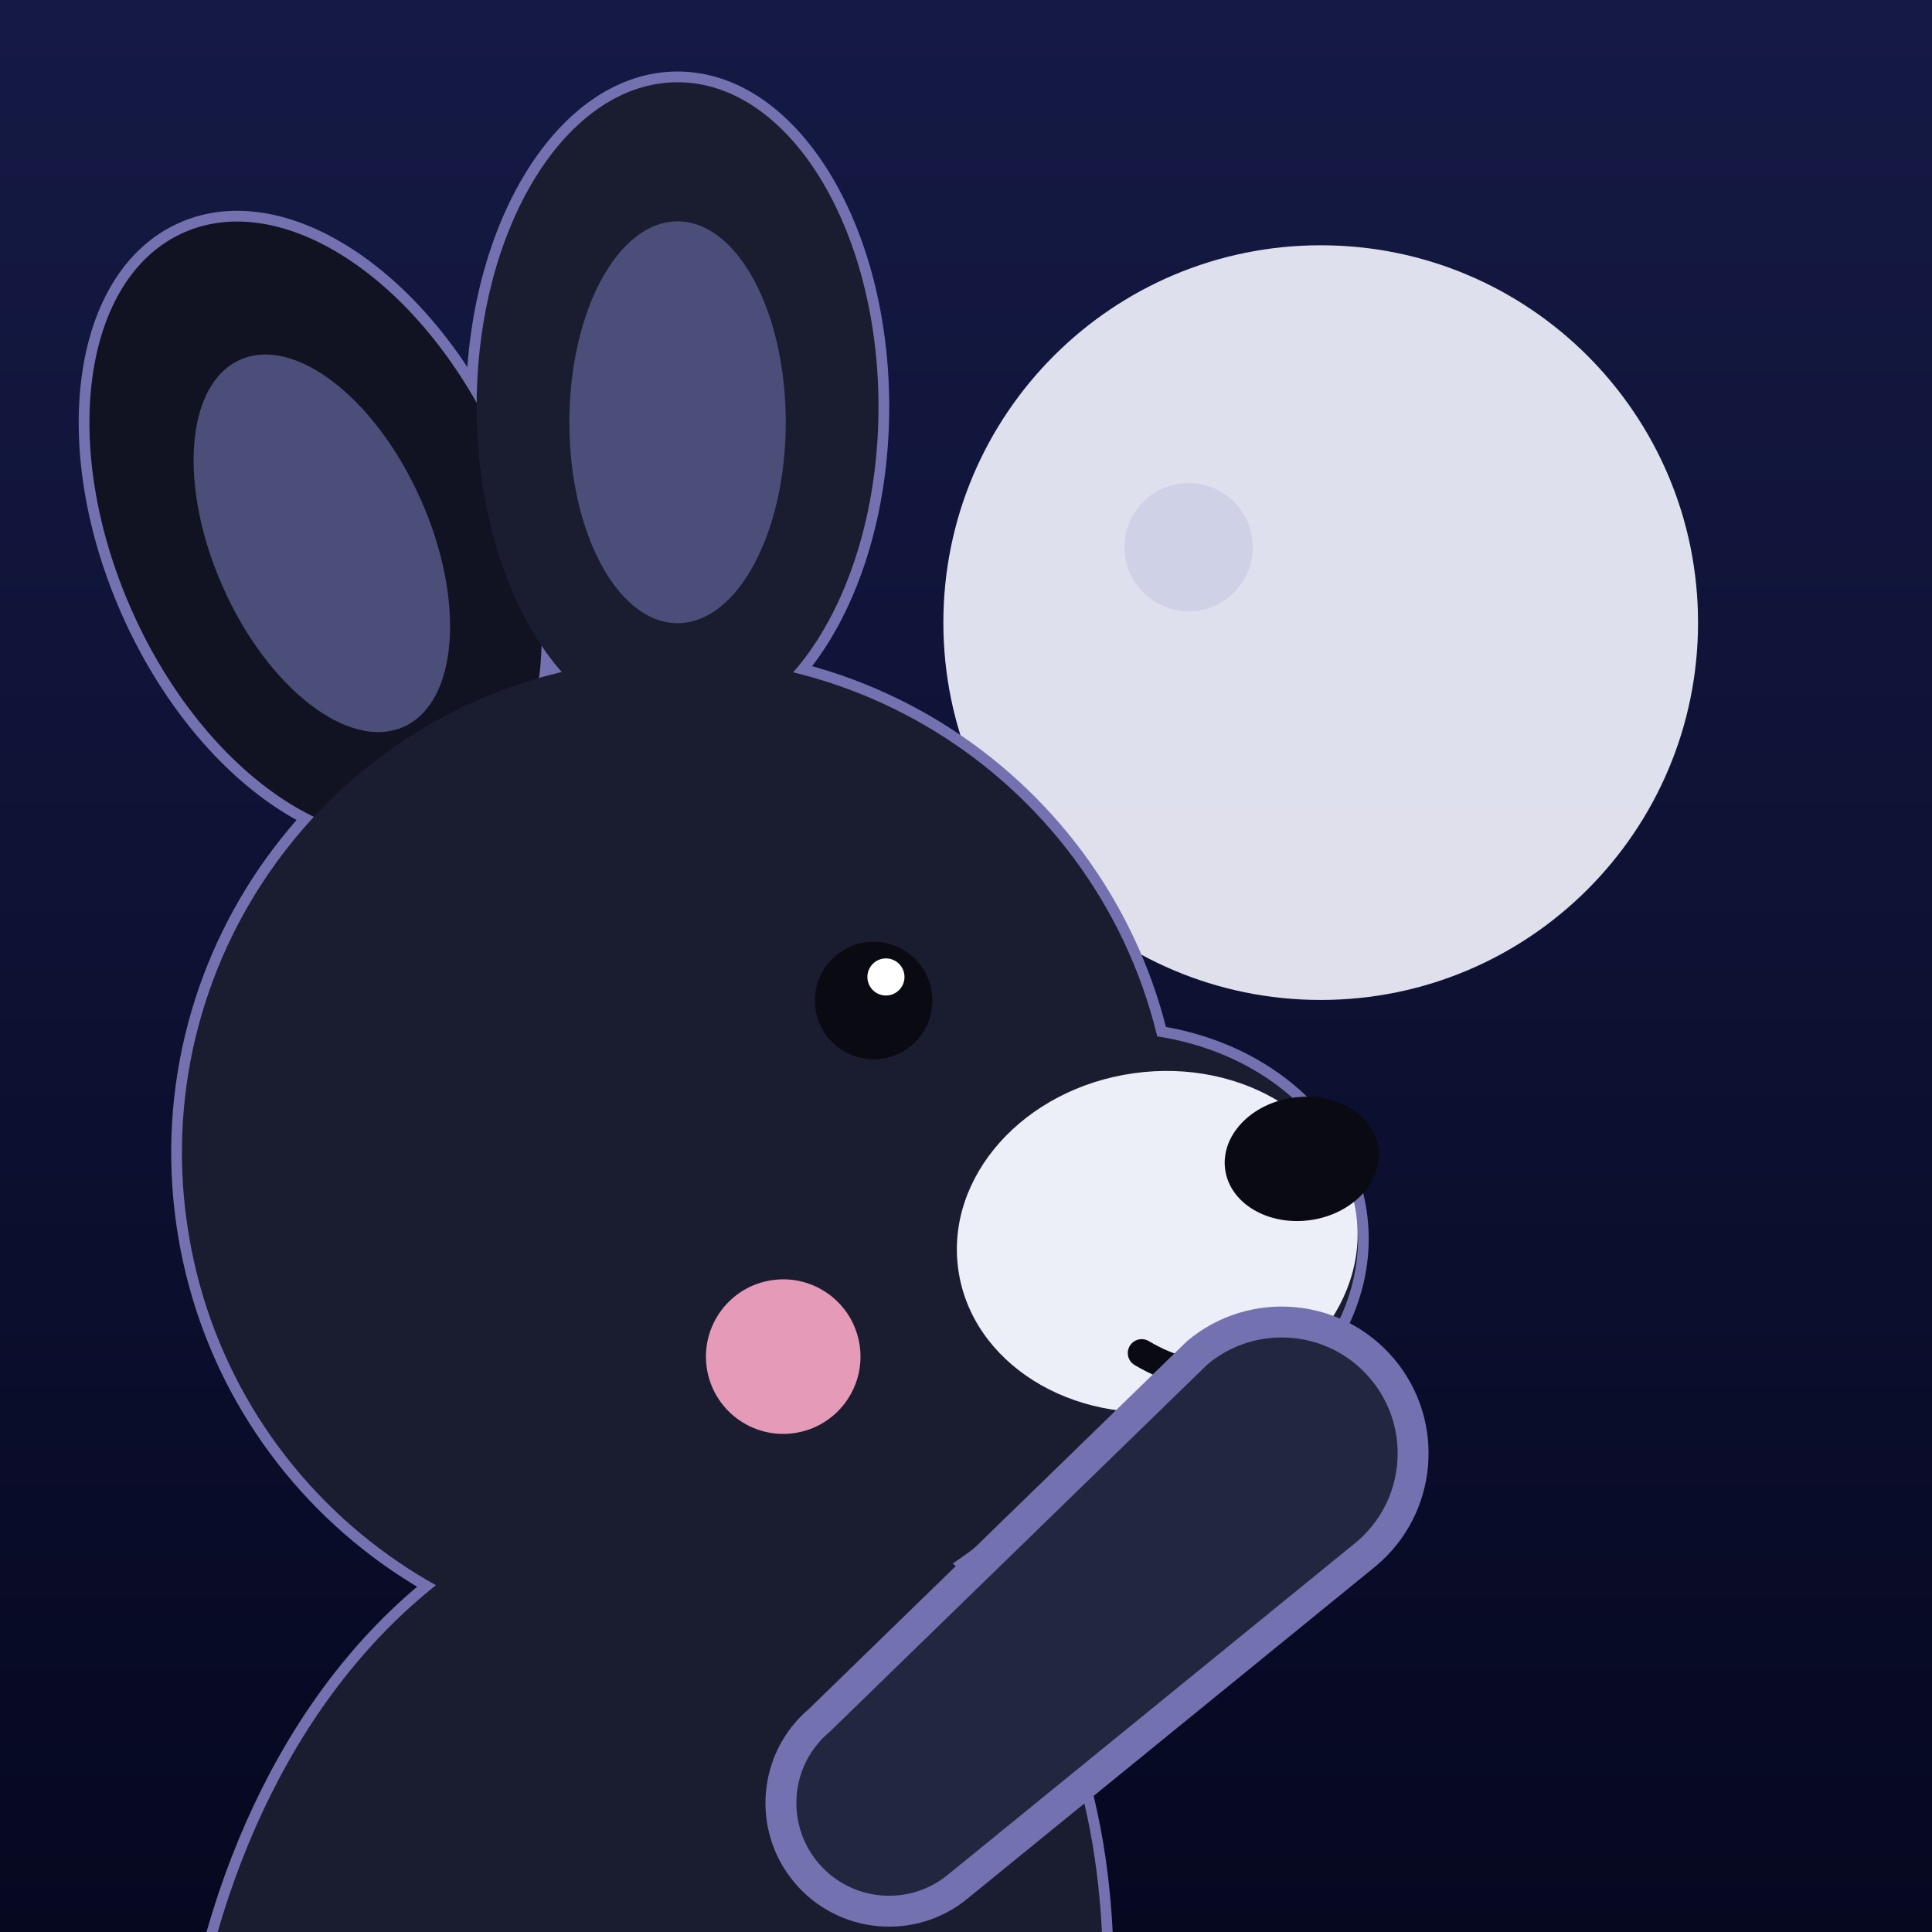
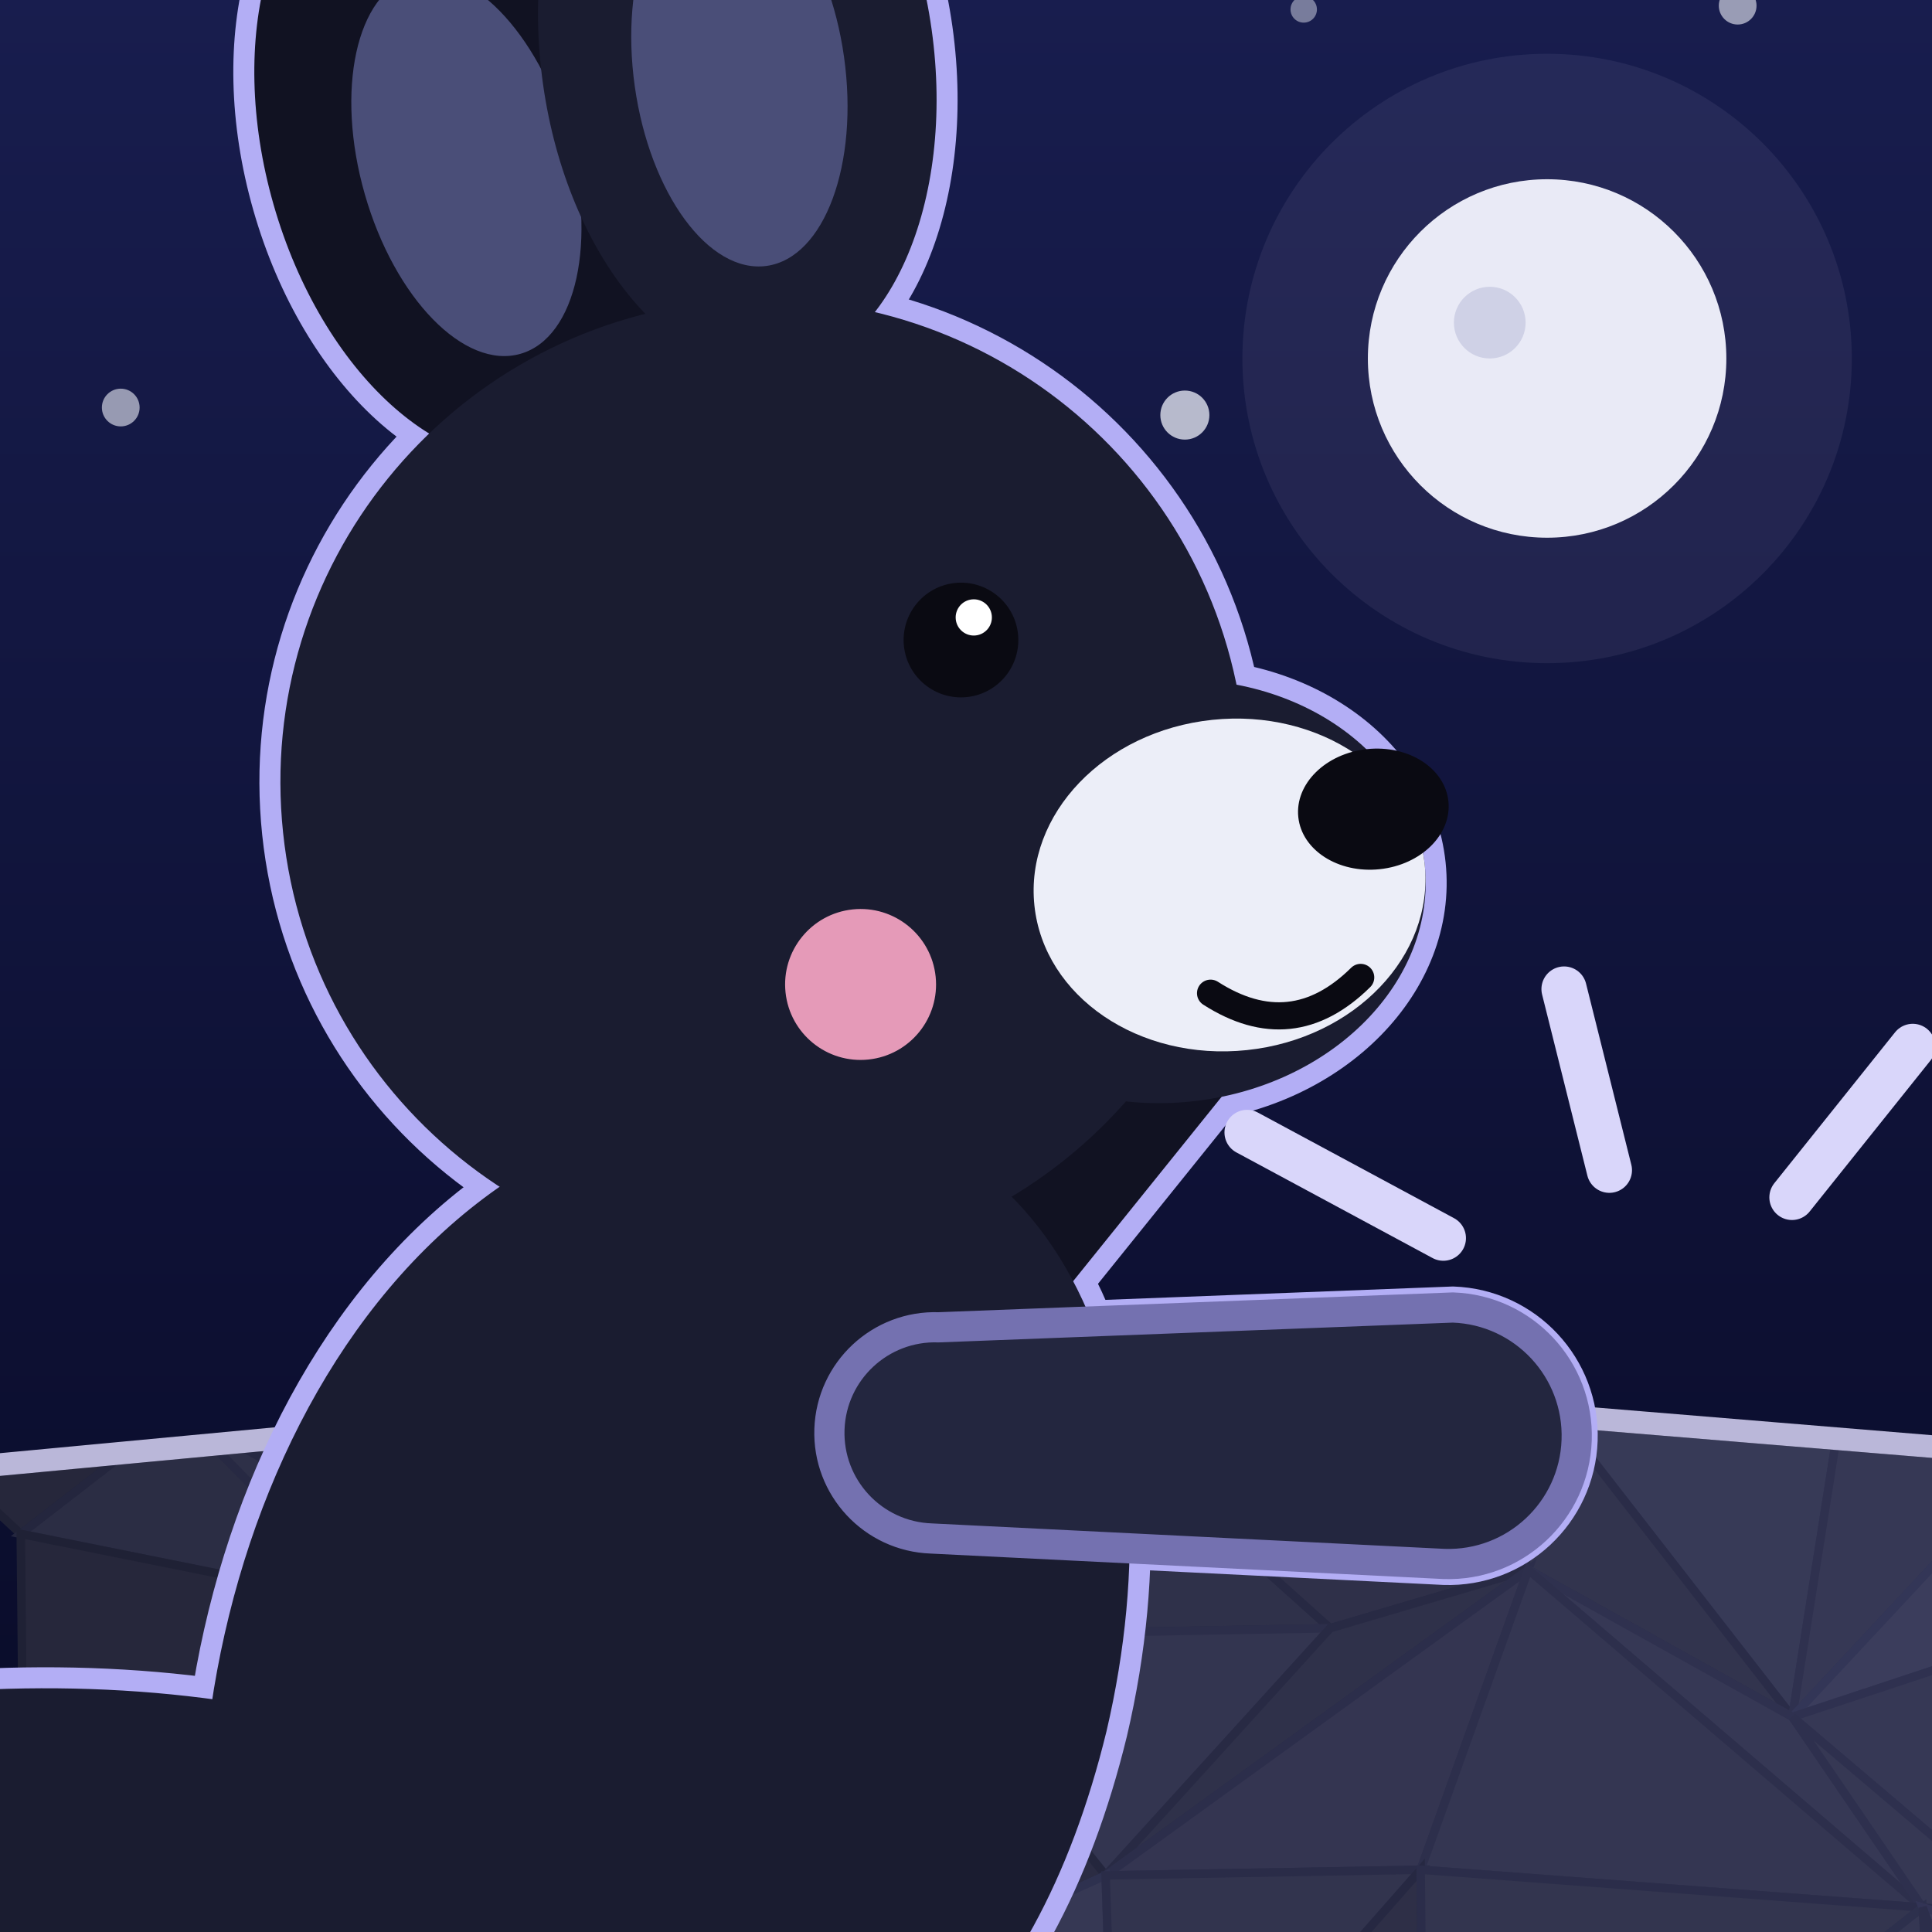
<svg xmlns="http://www.w3.org/2000/svg" viewBox="0 0 1024 1024" width="1024" height="1024" role="img" aria-label="App icon, Send">
  <defs>
    <clipPath id="ic-send-1024">
      <rect width="1024" height="1024" rx="0" />
    </clipPath>
    <linearGradient id="ib-send-1024" x1="0" y1="0" x2="0" y2="1">
-       <stop offset="0" stop-color="#151A45" />
-       <stop offset="1" stop-color="#060820" />
+       <stop offset="0" stop-color="#181D4E" />
+       <stop offset="1" stop-color="#080A26" />
    </linearGradient>
  </defs>
  <g clip-path="url(#ic-send-1024)">
    <rect width="1024" height="1024" fill="url(#ib-send-1024)" />
-     <circle cx="700" cy="330" r="200" fill="#E9EAF6" opacity=".95" />
-     <circle cx="630" cy="290" r="34" fill="#CFD1E6" />
-     <svg x="0" y="0" width="1024" height="1024" viewBox="-38 -160 125 125" preserveAspectRatio="xMidYMid slice">
-       <g fill="#7471B0" stroke="#7471B0" stroke-width="1.389" stroke-linejoin="round">
+     <circle cx="524" cy="212" r="7" fill="#EEF0FA" opacity="0.45" />
+     <circle cx="921" cy="3" r="10" fill="#EEF0FA" opacity="0.6" />
+     <circle cx="294" cy="214" r="13" fill="#EEF0FA" opacity="0.75" />
+     <circle cx="691" cy="5" r="7" fill="#EEF0FA" opacity="0.45" />
+     <circle cx="64" cy="216" r="10" fill="#EEF0FA" opacity="0.6" />
+     <circle cx="461" cy="7" r="13" fill="#EEF0FA" opacity="0.75" />
+     <circle cx="858" cy="218" r="7" fill="#EEF0FA" opacity="0.45" />
+     <circle cx="231" cy="9" r="10" fill="#EEF0FA" opacity="0.6" />
+     <circle cx="628" cy="220" r="13" fill="#EEF0FA" opacity="0.75" />
+     <circle cx="820" cy="190" r="161.5" fill="#E9E6FF" opacity=".07" />
+     <circle cx="820" cy="190" r="95" fill="#E9EAF6" />
+     <circle cx="789.6" cy="171" r="19" fill="#CFD1E6" />
+     <g>
+       <clipPath id="r-send-1024">
+         <path d="M-40 1064 L-40 780 L300 748 L700 740 L1064 770 L1064 1064Z" />
+       </clipPath>
+       <g clip-path="url(#r-send-1024)">
+         <path d="M-76,732L95,748L11,813Z" fill="hsl(236 22% 19.0%)" stroke="hsl(236 26% 16.5%)" stroke-width="4.5" />
+         <path d="M95,748L195,850L11,813Z" fill="hsl(236 22% 21.8%)" stroke="hsl(236 26% 19.3%)" stroke-width="4.5" />
+         <path d="M95,748L329,681L334,884Z" fill="hsl(236 22% 22.2%)" stroke="hsl(236 26% 19.7%)" stroke-width="4.5" />
+         <path d="M95,748L334,884L195,850Z" fill="hsl(236 22% 23.2%)" stroke="hsl(236 26% 20.7%)" stroke-width="4.5" />
+         <path d="M329,681L470,662L334,884Z" fill="hsl(236 22% 20.4%)" stroke="hsl(236 26% 17.9%)" stroke-width="4.5" />
+         <path d="M470,662L484,867L334,884Z" fill="hsl(236 22% 25.3%)" stroke="hsl(236 26% 22.8%)" stroke-width="4.5" />
+         <path d="M470,662L579,750L484,867Z" fill="hsl(236 22% 23.1%)" stroke="hsl(236 26% 20.6%)" stroke-width="4.5" />
+         <path d="M579,750L705,863L484,867Z" fill="hsl(236 22% 23.8%)" stroke="hsl(236 26% 21.3%)" stroke-width="4.5" />
+         <path d="M579,750L751,654L810,832Z" fill="hsl(236 22% 24.5%)" stroke="hsl(236 26% 22.0%)" stroke-width="4.5" />
+         <path d="M579,750L810,832L705,863Z" fill="hsl(236 22% 23.4%)" stroke="hsl(236 26% 20.9%)" stroke-width="4.5" />
+         <path d="M751,654L980,720L950,910Z" fill="hsl(236 22% 27.9%)" stroke="hsl(236 26% 25.4%)" stroke-width="4.5" />
+         <path d="M751,654L950,910L810,832Z" fill="hsl(236 22% 25.0%)" stroke="hsl(236 26% 22.5%)" stroke-width="4.5" />
+         <path d="M980,720L1102,747L950,910Z" fill="hsl(236 22% 27.2%)" stroke="hsl(236 26% 24.7%)" stroke-width="4.5" />
+         <path d="M1102,747L1107,858L950,910Z" fill="hsl(236 22% 29.7%)" stroke="hsl(236 26% 27.2%)" stroke-width="4.5" />
+         <path d="M1102,747L1316,685L1107,858Z" fill="hsl(236 22% 30.2%)" stroke="hsl(236 26% 27.7%)" stroke-width="4.5" />
+         <path d="M1316,685L1385,835L1107,858Z" fill="hsl(236 22% 29.0%)" stroke="hsl(236 26% 26.5%)" stroke-width="4.5" />
+         <path d="M11,813L195,850L13,1010Z" fill="hsl(236 22% 19.0%)" stroke="hsl(236 26% 16.5%)" stroke-width="4.5" />
+         <path d="M195,850L126,1012L13,1010Z" fill="hsl(236 22% 19.3%)" stroke="hsl(236 26% 16.8%)" stroke-width="4.5" />
+         <path d="M195,850L334,884L353,1045Z" fill="hsl(236 22% 20.0%)" stroke="hsl(236 26% 17.5%)" stroke-width="4.5" />
+         <path d="M195,850L353,1045L126,1012Z" fill="hsl(236 22% 22.2%)" stroke="hsl(236 26% 19.7%)" stroke-width="4.5" />
+         <path d="M334,884L484,867L353,1045Z" fill="hsl(236 22% 21.6%)" stroke="hsl(236 26% 19.1%)" stroke-width="4.5" />
+         <path d="M484,867L455,1053L353,1045Z" fill="hsl(236 22% 21.5%)" stroke="hsl(236 26% 19.0%)" stroke-width="4.5" />
+         <path d="M484,867L705,863L586,994Z" fill="hsl(236 22% 25.6%)" stroke="hsl(236 26% 23.1%)" stroke-width="4.5" />
+         <path d="M484,867L586,994L455,1053Z" fill="hsl(236 22% 21.5%)" stroke="hsl(236 26% 19.0%)" stroke-width="4.5" />
+         <path d="M705,863L810,832L586,994Z" fill="hsl(236 22% 23.7%)" stroke="hsl(236 26% 21.2%)" stroke-width="4.5" />
+         <path d="M810,832L753,991L586,994Z" fill="hsl(236 22% 25.9%)" stroke="hsl(236 26% 23.4%)" stroke-width="4.5" />
+         <path d="M810,832L950,910L1019,1011Z" fill="hsl(236 22% 27.2%)" stroke="hsl(236 26% 24.7%)" stroke-width="4.5" />
+         <path d="M810,832L1019,1011L753,991Z" fill="hsl(236 22% 26.3%)" stroke="hsl(236 26% 23.8%)" stroke-width="4.5" />
+         <path d="M950,910L1107,858L1096,1034Z" fill="hsl(236 22% 27.3%)" stroke="hsl(236 26% 24.8%)" stroke-width="4.5" />
+         <path d="M950,910L1096,1034L1019,1011Z" fill="hsl(236 22% 26.9%)" stroke="hsl(236 26% 24.4%)" stroke-width="4.5" />
+         <path d="M1107,858L1385,835L1096,1034Z" fill="hsl(236 22% 31.0%)" stroke="hsl(236 26% 28.5%)" stroke-width="4.5" />
+         <path d="M1385,835L1273,1021L1096,1034Z" fill="hsl(236 22% 31.0%)" stroke="hsl(236 26% 28.5%)" stroke-width="4.5" />
+         <path d="M13,1010L126,1012L95,1183Z" fill="hsl(236 22% 19.6%)" stroke="hsl(236 26% 17.1%)" stroke-width="4.5" />
+         <path d="M13,1010L95,1183L-108,1233Z" fill="hsl(236 22% 19.0%)" stroke="hsl(236 26% 16.5%)" stroke-width="4.5" />
+         <path d="M126,1012L353,1045L95,1183Z" fill="hsl(236 22% 23.8%)" stroke="hsl(236 26% 21.3%)" stroke-width="4.5" />
+         <path d="M353,1045L309,1239L95,1183Z" fill="hsl(236 22% 19.9%)" stroke="hsl(236 26% 17.4%)" stroke-width="4.5" />
+         <path d="M353,1045L455,1053L456,1229Z" fill="hsl(236 22% 20.7%)" stroke="hsl(236 26% 18.2%)" stroke-width="4.5" />
+         <path d="M353,1045L456,1229L309,1239Z" fill="hsl(236 22% 19.9%)" stroke="hsl(236 26% 17.4%)" stroke-width="4.5" />
+         <path d="M455,1053L586,994L592,1174Z" fill="hsl(236 22% 27.1%)" stroke="hsl(236 26% 24.6%)" stroke-width="4.5" />
+         <path d="M455,1053L592,1174L456,1229Z" fill="hsl(236 22% 25.3%)" stroke="hsl(236 26% 22.8%)" stroke-width="4.5" />
+         <path d="M586,994L753,991L592,1174Z" fill="hsl(236 22% 25.0%)" stroke="hsl(236 26% 22.5%)" stroke-width="4.5" />
+         <path d="M753,991L755,1219L592,1174Z" fill="hsl(236 22% 22.9%)" stroke="hsl(236 26% 20.4%)" stroke-width="4.5" />
+         <path d="M753,991L1019,1011L755,1219Z" fill="hsl(236 22% 25.5%)" stroke="hsl(236 26% 23.0%)" stroke-width="4.5" />
+         <path d="M1019,1011L1037,1271L755,1219Z" fill="hsl(236 22% 26.6%)" stroke="hsl(236 26% 24.1%)" stroke-width="4.5" />
+         <path d="M1019,1011L1096,1034L1094,1208Z" fill="hsl(236 22% 29.0%)" stroke="hsl(236 26% 26.5%)" stroke-width="4.5" />
+         <path d="M1019,1011L1094,1208L1037,1271Z" fill="hsl(236 22% 25.8%)" stroke="hsl(236 26% 23.3%)" stroke-width="4.5" />
+         <path d="M1096,1034L1273,1021L1094,1208Z" fill="hsl(236 22% 31.0%)" stroke="hsl(236 26% 28.5%)" stroke-width="4.5" />
+         <path d="M1273,1021L1273,1203L1094,1208Z" fill="hsl(236 22% 31.0%)" stroke="hsl(236 26% 28.5%)" stroke-width="4.5" />
+         <path d="M-108,1233L95,1183L-97,1397Z" fill="hsl(236 22% 19.0%)" stroke="hsl(236 26% 16.5%)" stroke-width="4.5" />
+         <path d="M95,1183L170,1414L-97,1397Z" fill="hsl(236 22% 20.4%)" stroke="hsl(236 26% 17.9%)" stroke-width="4.5" />
+         <path d="M95,1183L309,1239L270,1389Z" fill="hsl(236 22% 21.0%)" stroke="hsl(236 26% 18.5%)" stroke-width="4.5" />
+         <path d="M95,1183L270,1389L170,1414Z" fill="hsl(236 22% 21.7%)" stroke="hsl(236 26% 19.2%)" stroke-width="4.5" />
+         <path d="M309,1239L456,1229L270,1389Z" fill="hsl(236 22% 24.1%)" stroke="hsl(236 26% 21.6%)" stroke-width="4.5" />
+         <path d="M456,1229L529,1320L270,1389Z" fill="hsl(236 22% 25.5%)" stroke="hsl(236 26% 23.0%)" stroke-width="4.5" />
+         <path d="M456,1229L592,1174L665,1434Z" fill="hsl(236 22% 23.2%)" stroke="hsl(236 26% 20.7%)" stroke-width="4.5" />
+         <path d="M456,1229L665,1434L529,1320Z" fill="hsl(236 22% 22.3%)" stroke="hsl(236 26% 19.8%)" stroke-width="4.5" />
+         <path d="M592,1174L755,1219L665,1434Z" fill="hsl(236 22% 25.2%)" stroke="hsl(236 26% 22.7%)" stroke-width="4.5" />
+         <path d="M755,1219L748,1389L665,1434Z" fill="hsl(236 22% 28.8%)" stroke="hsl(236 26% 26.3%)" stroke-width="4.5" />
+         <path d="M755,1219L1037,1271L748,1389Z" fill="hsl(236 22% 29.3%)" stroke="hsl(236 26% 26.8%)" stroke-width="4.5" />
+         <path d="M1037,1271L1045,1357L748,1389Z" fill="hsl(236 22% 29.6%)" stroke="hsl(236 26% 27.1%)" stroke-width="4.5" />
+         <path d="M1037,1271L1094,1208L1045,1357Z" fill="hsl(236 22% 28.7%)" stroke="hsl(236 26% 26.2%)" stroke-width="4.5" />
+         <path d="M1094,1208L1216,1350L1045,1357Z" fill="hsl(236 22% 31.0%)" stroke="hsl(236 26% 28.5%)" stroke-width="4.5" />
+         <path d="M1094,1208L1273,1203L1216,1350Z" fill="hsl(236 22% 31.0%)" stroke="hsl(236 26% 28.5%)" stroke-width="4.5" />
+         <path d="M1273,1203L1280,1445L1216,1350Z" fill="hsl(236 22% 28.5%)" stroke="hsl(236 26% 26.0%)" stroke-width="4.5" />
+       </g>
+       <path d="M-40 1064 L-40 780 L300 748 L700 740 L1064 770 L1064 1064Z" fill="none" stroke="#04051A" stroke-width="12" stroke-linejoin="round" />
+       <path d="M-40 780 L300 748 L700 740 L1064 770" fill="none" stroke="#D9D6FA" stroke-width="12" stroke-linecap="round" opacity=".85" />
+     </g>
+     <svg x="0" y="0" width="1024" height="1024" viewBox="-38 -136 128 128" preserveAspectRatio="xMidYMid slice">
+       <g fill="#B3AEF5" stroke="#B3AEF5" stroke-width="2.783" stroke-linejoin="round">
        <g transform="translate(0 0)">
-           <g data-part="body" transform="translate(0 0) rotate(2)">
-             <g data-part="tail" transform="translate(-18 -4) rotate(-6)">
+           <g data-part="body" transform="translate(0 0) rotate(8)">
+             <g data-part="tail" transform="translate(-18 -4) rotate(20)">
              <g>
                <path d="M4 -16 C-18 -14 -40 0 -54 18 C-58 24 -53 30 -47 26 C-32 16 -16 12 4 12Z" />
              </g>
            </g>
-             <g data-part="thighFar" transform="translate(-4 -12) rotate(4)">
-               <g data-part="shinFar" transform="translate(12 28) rotate(10)">
+             <g data-part="thighFar" transform="translate(-4 -12) rotate(-30)">
+               <g data-part="shinFar" transform="translate(12 28) rotate(50)">
                <g>
                  <path d="M-6 0 L-5 16 A5 5 0 0 0 5 16 L6 0 A6 6 0 0 0 -6 0Z" />
                </g>
-                 <g data-part="shoeFar" transform="translate(0 20) rotate(-14)">
+                 <g data-part="shoeFar" transform="translate(0 20) rotate(-20)">
                  <g>
                    <g transform="scale(1.2)">
                      <path d="M-6 -12 C-12 -10 -13 4 -9 11 C-2 13 8 10 16 10 C22 10 27 12 30 11 C33 9 31 3 26 0 C20 -4 12 -6 7 -11 C3 -15 -2 -14 -6 -12Z" fill="#0B0C16" />
                    </g>
                  </g>
                </g>
              </g>
              <g>
                <ellipse cx="6" cy="12" rx="19" ry="22" transform="rotate(-20 6 12)" />
              </g>
            </g>
-             <g data-part="armFar" transform="translate(12 -46) rotate(18)">
+             <g data-part="armFar" transform="translate(12 -46) rotate(-150)">
              <g>
                <path d="M-7 0 L-7.5 34 A8.5 8.5 0 0 0 9.5 34 L7 0 A7 7 0 0 0 -7 0Z" />
              </g>
            </g>
            <g>
              <path d="M-24 0 C-32 -24 -24 -58 2 -64 C24 -68 34 -48 32 -26 C30 -6 20 6 2 8 C-12 9 -20 6 -24 0Z" />
            </g>
-             <g data-part="head" transform="translate(8 -56) rotate(-10)">
-               <g data-part="earFar" transform="translate(-12 -54) rotate(-16)">
+             <g data-part="head" transform="translate(8 -56) rotate(-14)">
+               <g data-part="earFar" transform="translate(-12 -54) rotate(-10)">
                <g>
                  <ellipse cx="0" cy="-20" rx="13" ry="21" />
                </g>
              </g>
              <g>
                <circle cx="0" cy="-30" r="32" />
                <ellipse cx="26" cy="-20" rx="17" ry="14" />
              </g>
-               <g data-part="earNear" transform="translate(4 -58) rotate(8)">
+               <g data-part="earNear" transform="translate(4 -58) rotate(-2)">
                <g>
                  <ellipse cx="0" cy="-20" rx="13" ry="21" />
                </g>
              </g>
            </g>
-             <g data-part="thighNear" transform="translate(2 -10) rotate(-6)">
-               <g data-part="shinNear" transform="translate(12 28) rotate(18)">
+             <g data-part="thighNear" transform="translate(2 -10) rotate(-10)">
+               <g data-part="shinNear" transform="translate(12 28) rotate(30)">
                <g>
                  <path d="M-6 0 L-5 16 A5 5 0 0 0 5 16 L6 0 A6 6 0 0 0 -6 0Z" />
                </g>
-                 <g data-part="shoeNear" transform="translate(0 20) rotate(-12)">
+                 <g data-part="shoeNear" transform="translate(0 20) rotate(-10)">
                  <g>
                    <g transform="scale(1.2)">
                      <path d="M-6 -12 C-12 -10 -13 4 -9 11 C-2 13 8 10 16 10 C22 10 27 12 30 11 C33 9 31 3 26 0 C20 -4 12 -6 7 -11 C3 -15 -2 -14 -6 -12Z" fill="#0B0C16" />
                    </g>
                  </g>
                </g>
              </g>
              <g>
                <ellipse cx="6" cy="12" rx="19" ry="22" transform="rotate(-20 6 12)" />
              </g>
            </g>
-             <g data-part="armNear" transform="translate(18 -44) rotate(-132)">
+             <g data-part="armNear" transform="translate(18 -44) rotate(-96)">
              <g>
                <path d="M-7 0 L-7.5 34 A8.5 8.5 0 0 0 9.5 34 L7 0 A7 7 0 0 0 -7 0Z" />
              </g>
            </g>
          </g>
        </g>
      </g>
      <g transform="translate(0 0)">
-         <g data-part="body" transform="translate(0 0) rotate(2)">
-           <g data-part="tail" transform="translate(-18 -4) rotate(-6)">
+         <g data-part="body" transform="translate(0 0) rotate(8)">
+           <g data-part="tail" transform="translate(-18 -4) rotate(20)">
            <g fill="#1A1C30">
              <path d="M4 -16 C-18 -14 -40 0 -54 18 C-58 24 -53 30 -47 26 C-32 16 -16 12 4 12Z" />
            </g>
          </g>
-           <g data-part="thighFar" transform="translate(-4 -12) rotate(4)">
-             <g data-part="shinFar" transform="translate(12 28) rotate(10)">
+           <g data-part="thighFar" transform="translate(-4 -12) rotate(-30)">
+             <g data-part="shinFar" transform="translate(12 28) rotate(50)">
              <g fill="#111222">
                <path d="M-6 0 L-5 16 A5 5 0 0 0 5 16 L6 0 A6 6 0 0 0 -6 0Z" />
              </g>
-               <g data-part="shoeFar" transform="translate(0 20) rotate(-14)">
+               <g data-part="shoeFar" transform="translate(0 20) rotate(-20)">
                <g fill="#1A1C30">
                  <g transform="scale(1.2)">
                    <path d="M-6 -12 C-12 -10 -13 4 -9 11 C-2 13 8 10 16 10 C22 10 27 12 30 11 C33 9 31 3 26 0 C20 -4 12 -6 7 -11 C3 -15 -2 -14 -6 -12Z" fill="#0B0C16" />
                    <g data-detail="">
                      <path d="M-7 -10 L-12 -17 C-12 -20 -8 -21 -6 -19 L-3 -12Z" fill="#A99CF0" />
                      <path d="M-5 -10 C-10 -7 -10 2 -7 6 C0 7 9 5 16 6 C19 4 20 1 19 -2 C14 -4 9 -7 6 -10 C2 -13 -2 -12 -5 -10Z" fill="#A99CF0" />
-                       <path d="M0 -11 L3 4 M7 -8 L10 5" stroke="#ECEEF8" stroke-width="3.4" stroke-linecap="round" />
+                       <path d="M3 -11 L6 5" stroke="#ECEEF8" stroke-width="5" stroke-linecap="round" />
                    </g>
                  </g>
                </g>
              </g>
            </g>
            <g fill="#111222">
              <ellipse cx="6" cy="12" rx="19" ry="22" transform="rotate(-20 6 12)" />
            </g>
          </g>
-           <g data-part="armFar" transform="translate(12 -46) rotate(18)">
+           <g data-part="armFar" transform="translate(12 -46) rotate(-150)">
            <g fill="#111222">
              <path d="M-7 0 L-7.5 34 A8.5 8.5 0 0 0 9.5 34 L7 0 A7 7 0 0 0 -7 0Z" />
            </g>
          </g>
          <g fill="#1A1C30">
            <path d="M-24 0 C-32 -24 -24 -58 2 -64 C24 -68 34 -48 32 -26 C30 -6 20 6 2 8 C-12 9 -20 6 -24 0Z" />
          </g>
-           <g data-part="head" transform="translate(8 -56) rotate(-10)">
-             <g data-part="earFar" transform="translate(-12 -54) rotate(-16)">
+           <g data-part="head" transform="translate(8 -56) rotate(-14)">
+             <g data-part="earFar" transform="translate(-12 -54) rotate(-10)">
              <g fill="#111222">
                <ellipse cx="0" cy="-20" rx="13" ry="21" />
                <g data-detail="">
                  <ellipse cx="0" cy="-19" rx="7" ry="13" fill="#4A4E78" />
                </g>
              </g>
            </g>
            <g fill="#1A1C30">
              <circle cx="0" cy="-30" r="32" />
              <ellipse cx="26" cy="-20" rx="17" ry="14" />
              <g data-detail="">
                <ellipse cx="30" cy="-20" rx="13" ry="11" fill="#ECEEF8" />
                <ellipse cx="40" cy="-24" rx="5" ry="4" fill="#0A0A12" />
                <path d="M28 -13 Q33 -9 38 -13" fill="none" stroke="#0A0A12" stroke-width="1.8" stroke-linecap="round" />
                <circle data-eye="" cx="14" cy="-38" r="3.8" fill="#0A0A12" />
                <circle data-glint="" cx="15" cy="-39.4" r="1.2" fill="#fff" />
                <circle data-blush="" cx="5" cy="-16" r="5" fill="#E59AB8" />
              </g>
            </g>
-             <g data-part="earNear" transform="translate(4 -58) rotate(8)">
+             <g data-part="earNear" transform="translate(4 -58) rotate(-2)">
              <g fill="#1A1C30">
                <ellipse cx="0" cy="-20" rx="13" ry="21" />
                <g data-detail="">
                  <ellipse cx="0" cy="-19" rx="7" ry="13" fill="#4A4E78" />
                </g>
              </g>
            </g>
          </g>
-           <g data-part="thighNear" transform="translate(2 -10) rotate(-6)">
-             <g data-part="shinNear" transform="translate(12 28) rotate(18)">
+           <g data-part="thighNear" transform="translate(2 -10) rotate(-10)">
+             <g data-part="shinNear" transform="translate(12 28) rotate(30)">
              <g fill="#1A1C30">
                <path d="M-6 0 L-5 16 A5 5 0 0 0 5 16 L6 0 A6 6 0 0 0 -6 0Z" />
              </g>
-               <g data-part="shoeNear" transform="translate(0 20) rotate(-12)">
+               <g data-part="shoeNear" transform="translate(0 20) rotate(-10)">
                <g fill="#1A1C30">
                  <g transform="scale(1.2)">
                    <path d="M-6 -12 C-12 -10 -13 4 -9 11 C-2 13 8 10 16 10 C22 10 27 12 30 11 C33 9 31 3 26 0 C20 -4 12 -6 7 -11 C3 -15 -2 -14 -6 -12Z" fill="#0B0C16" />
                    <g data-detail="">
                      <path d="M-7 -10 L-12 -17 C-12 -20 -8 -21 -6 -19 L-3 -12Z" fill="#A99CF0" />
                      <path d="M-5 -10 C-10 -7 -10 2 -7 6 C0 7 9 5 16 6 C19 4 20 1 19 -2 C14 -4 9 -7 6 -10 C2 -13 -2 -12 -5 -10Z" fill="#A99CF0" />
-                       <path d="M0 -11 L3 4 M7 -8 L10 5" stroke="#ECEEF8" stroke-width="3.4" stroke-linecap="round" />
+                       <path d="M3 -11 L6 5" stroke="#ECEEF8" stroke-width="5" stroke-linecap="round" />
                    </g>
                  </g>
                </g>
              </g>
            </g>
            <g fill="#1A1C30">
              <ellipse cx="6" cy="12" rx="19" ry="22" transform="rotate(-20 6 12)" />
            </g>
          </g>
-           <g data-part="armNear" transform="translate(18 -44) rotate(-132)">
+           <g data-part="armNear" transform="translate(18 -44) rotate(-96)">
            <g fill="#23263F" stroke="#7471B0" stroke-width="2">
              <path d="M-7 0 L-7.5 34 A8.5 8.5 0 0 0 9.5 34 L7 0 A7 7 0 0 0 -7 0Z" />
            </g>
          </g>
        </g>
      </g>
+       <path d="M57.624 -53.971 l-13 -7" stroke="#D9D6FA" stroke-width="3" stroke-linecap="round" />
+       <path d="M68.624 -58.471 l-3 -12" stroke="#D9D6FA" stroke-width="3" stroke-linecap="round" />
+       <path d="M80.724 -56.671 l8 -10" stroke="#D9D6FA" stroke-width="3" stroke-linecap="round" />
    </svg>
  </g>
</svg>
